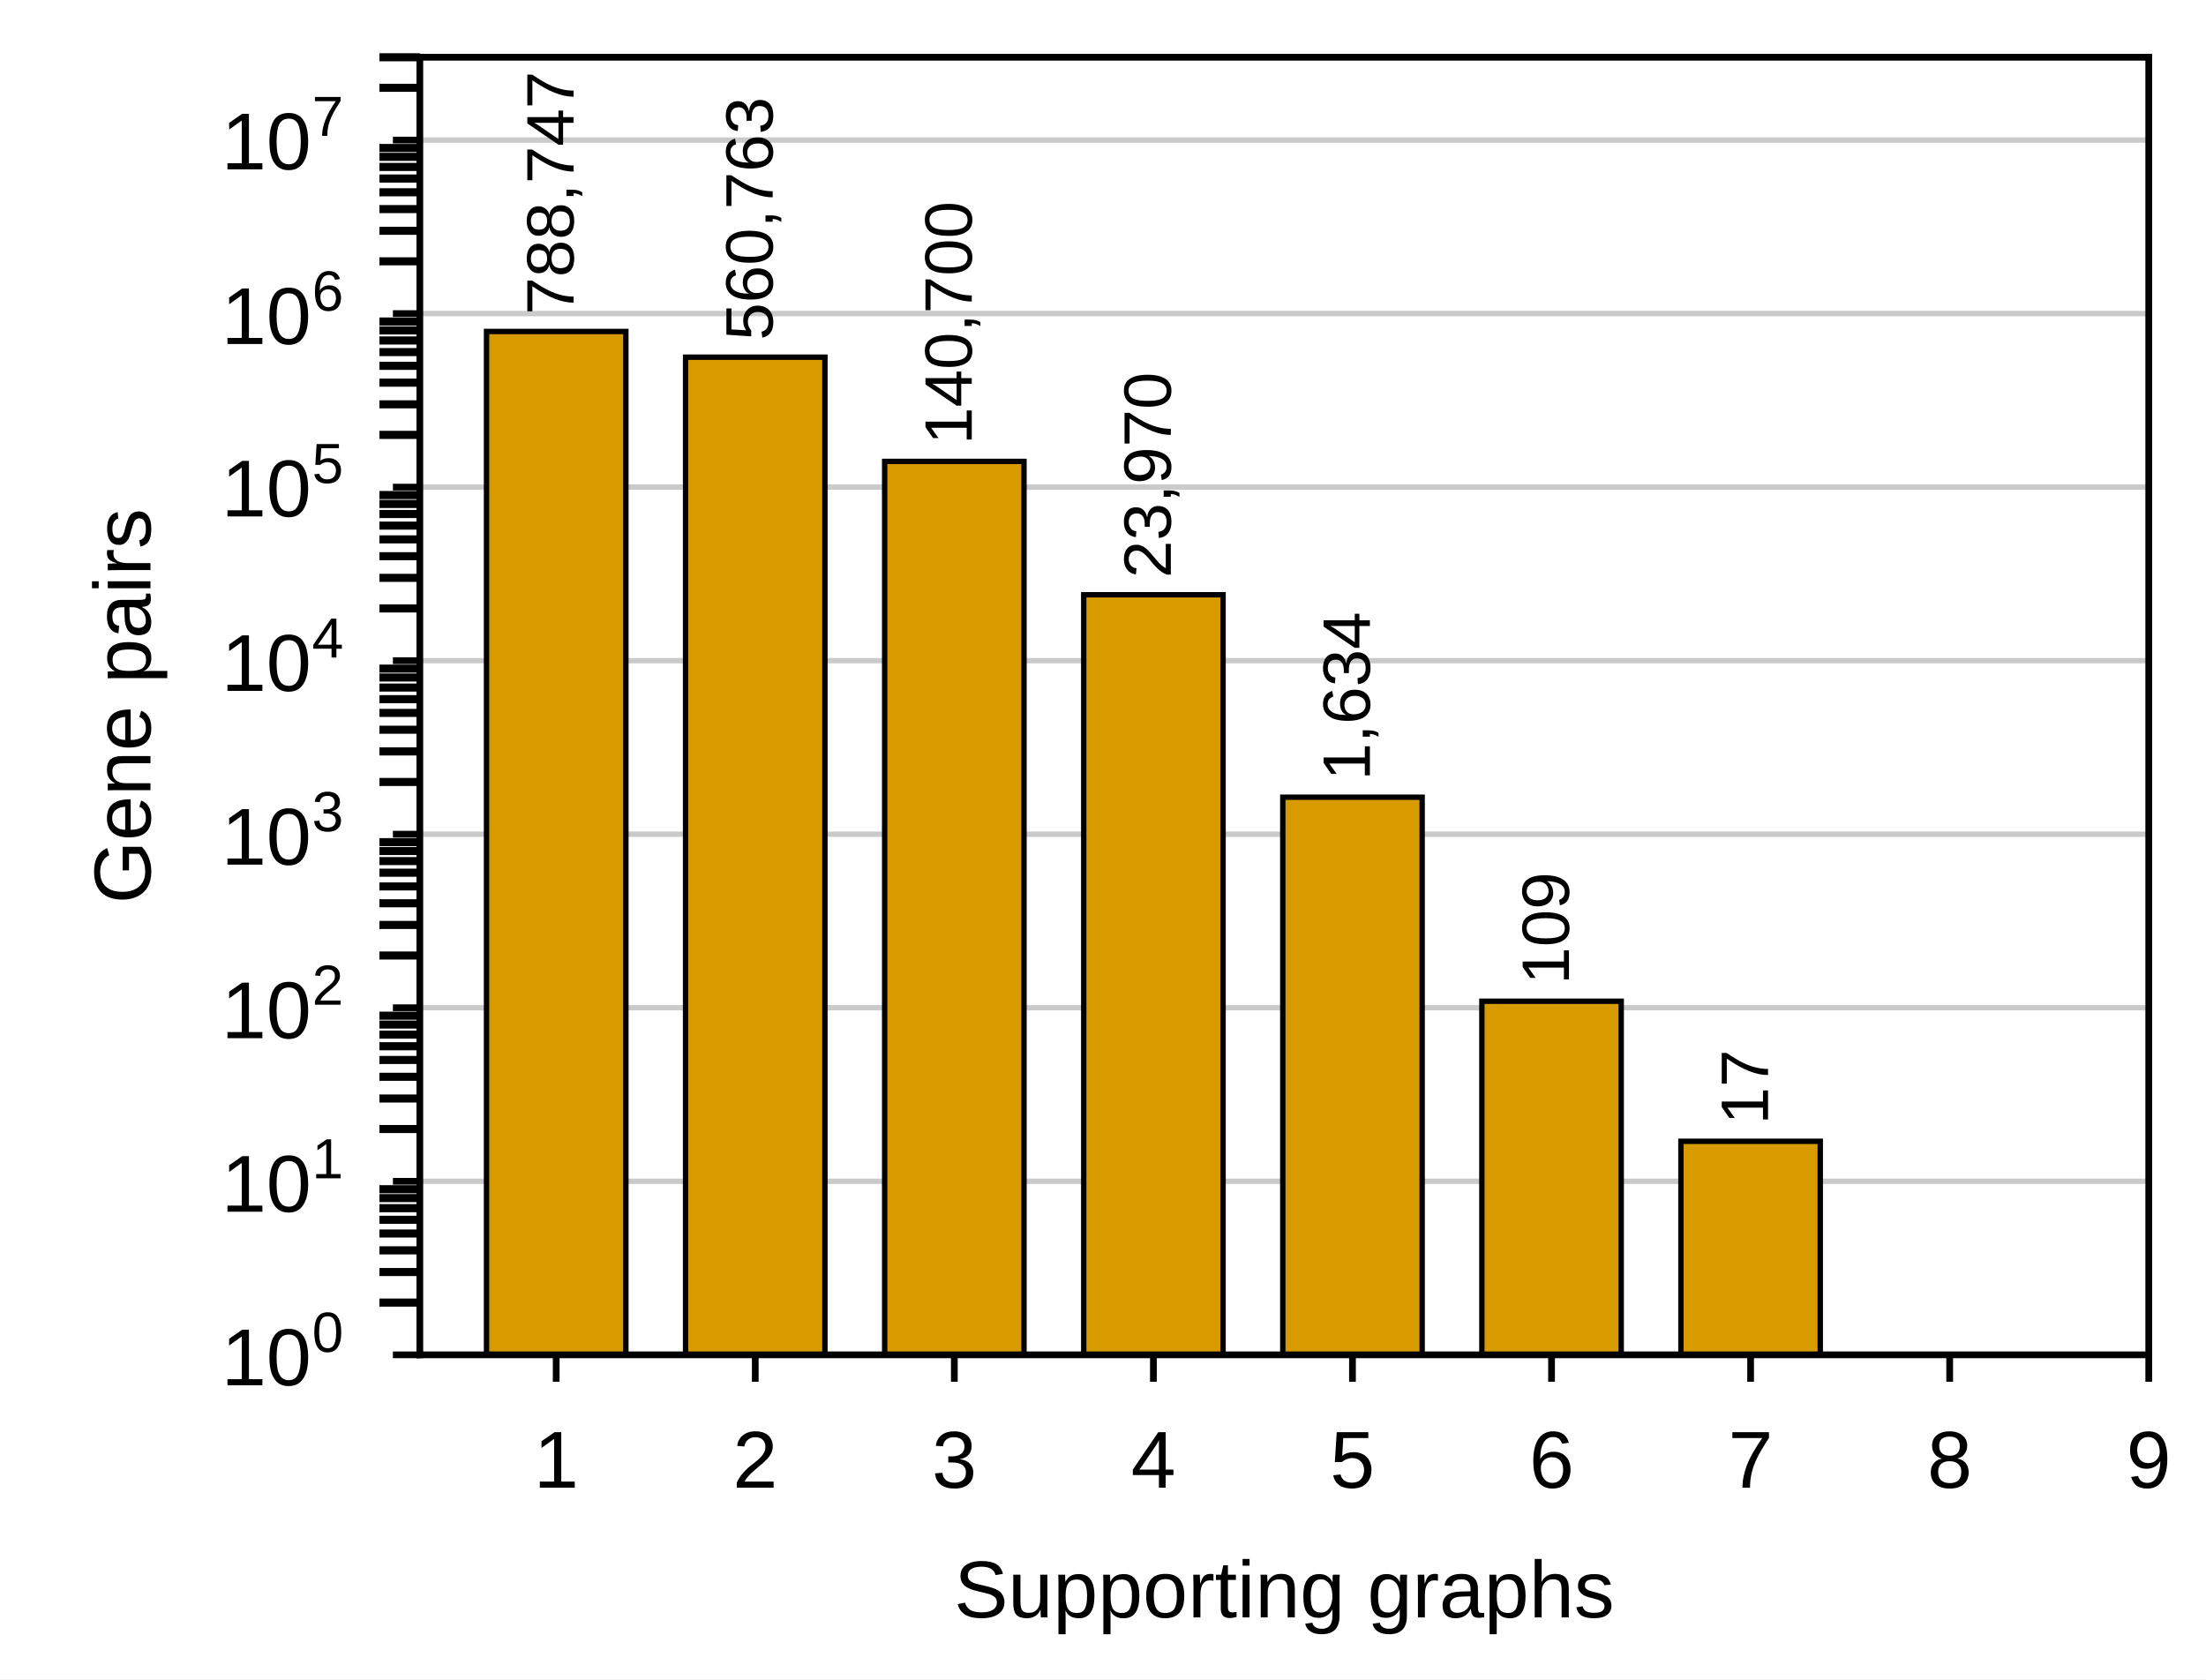
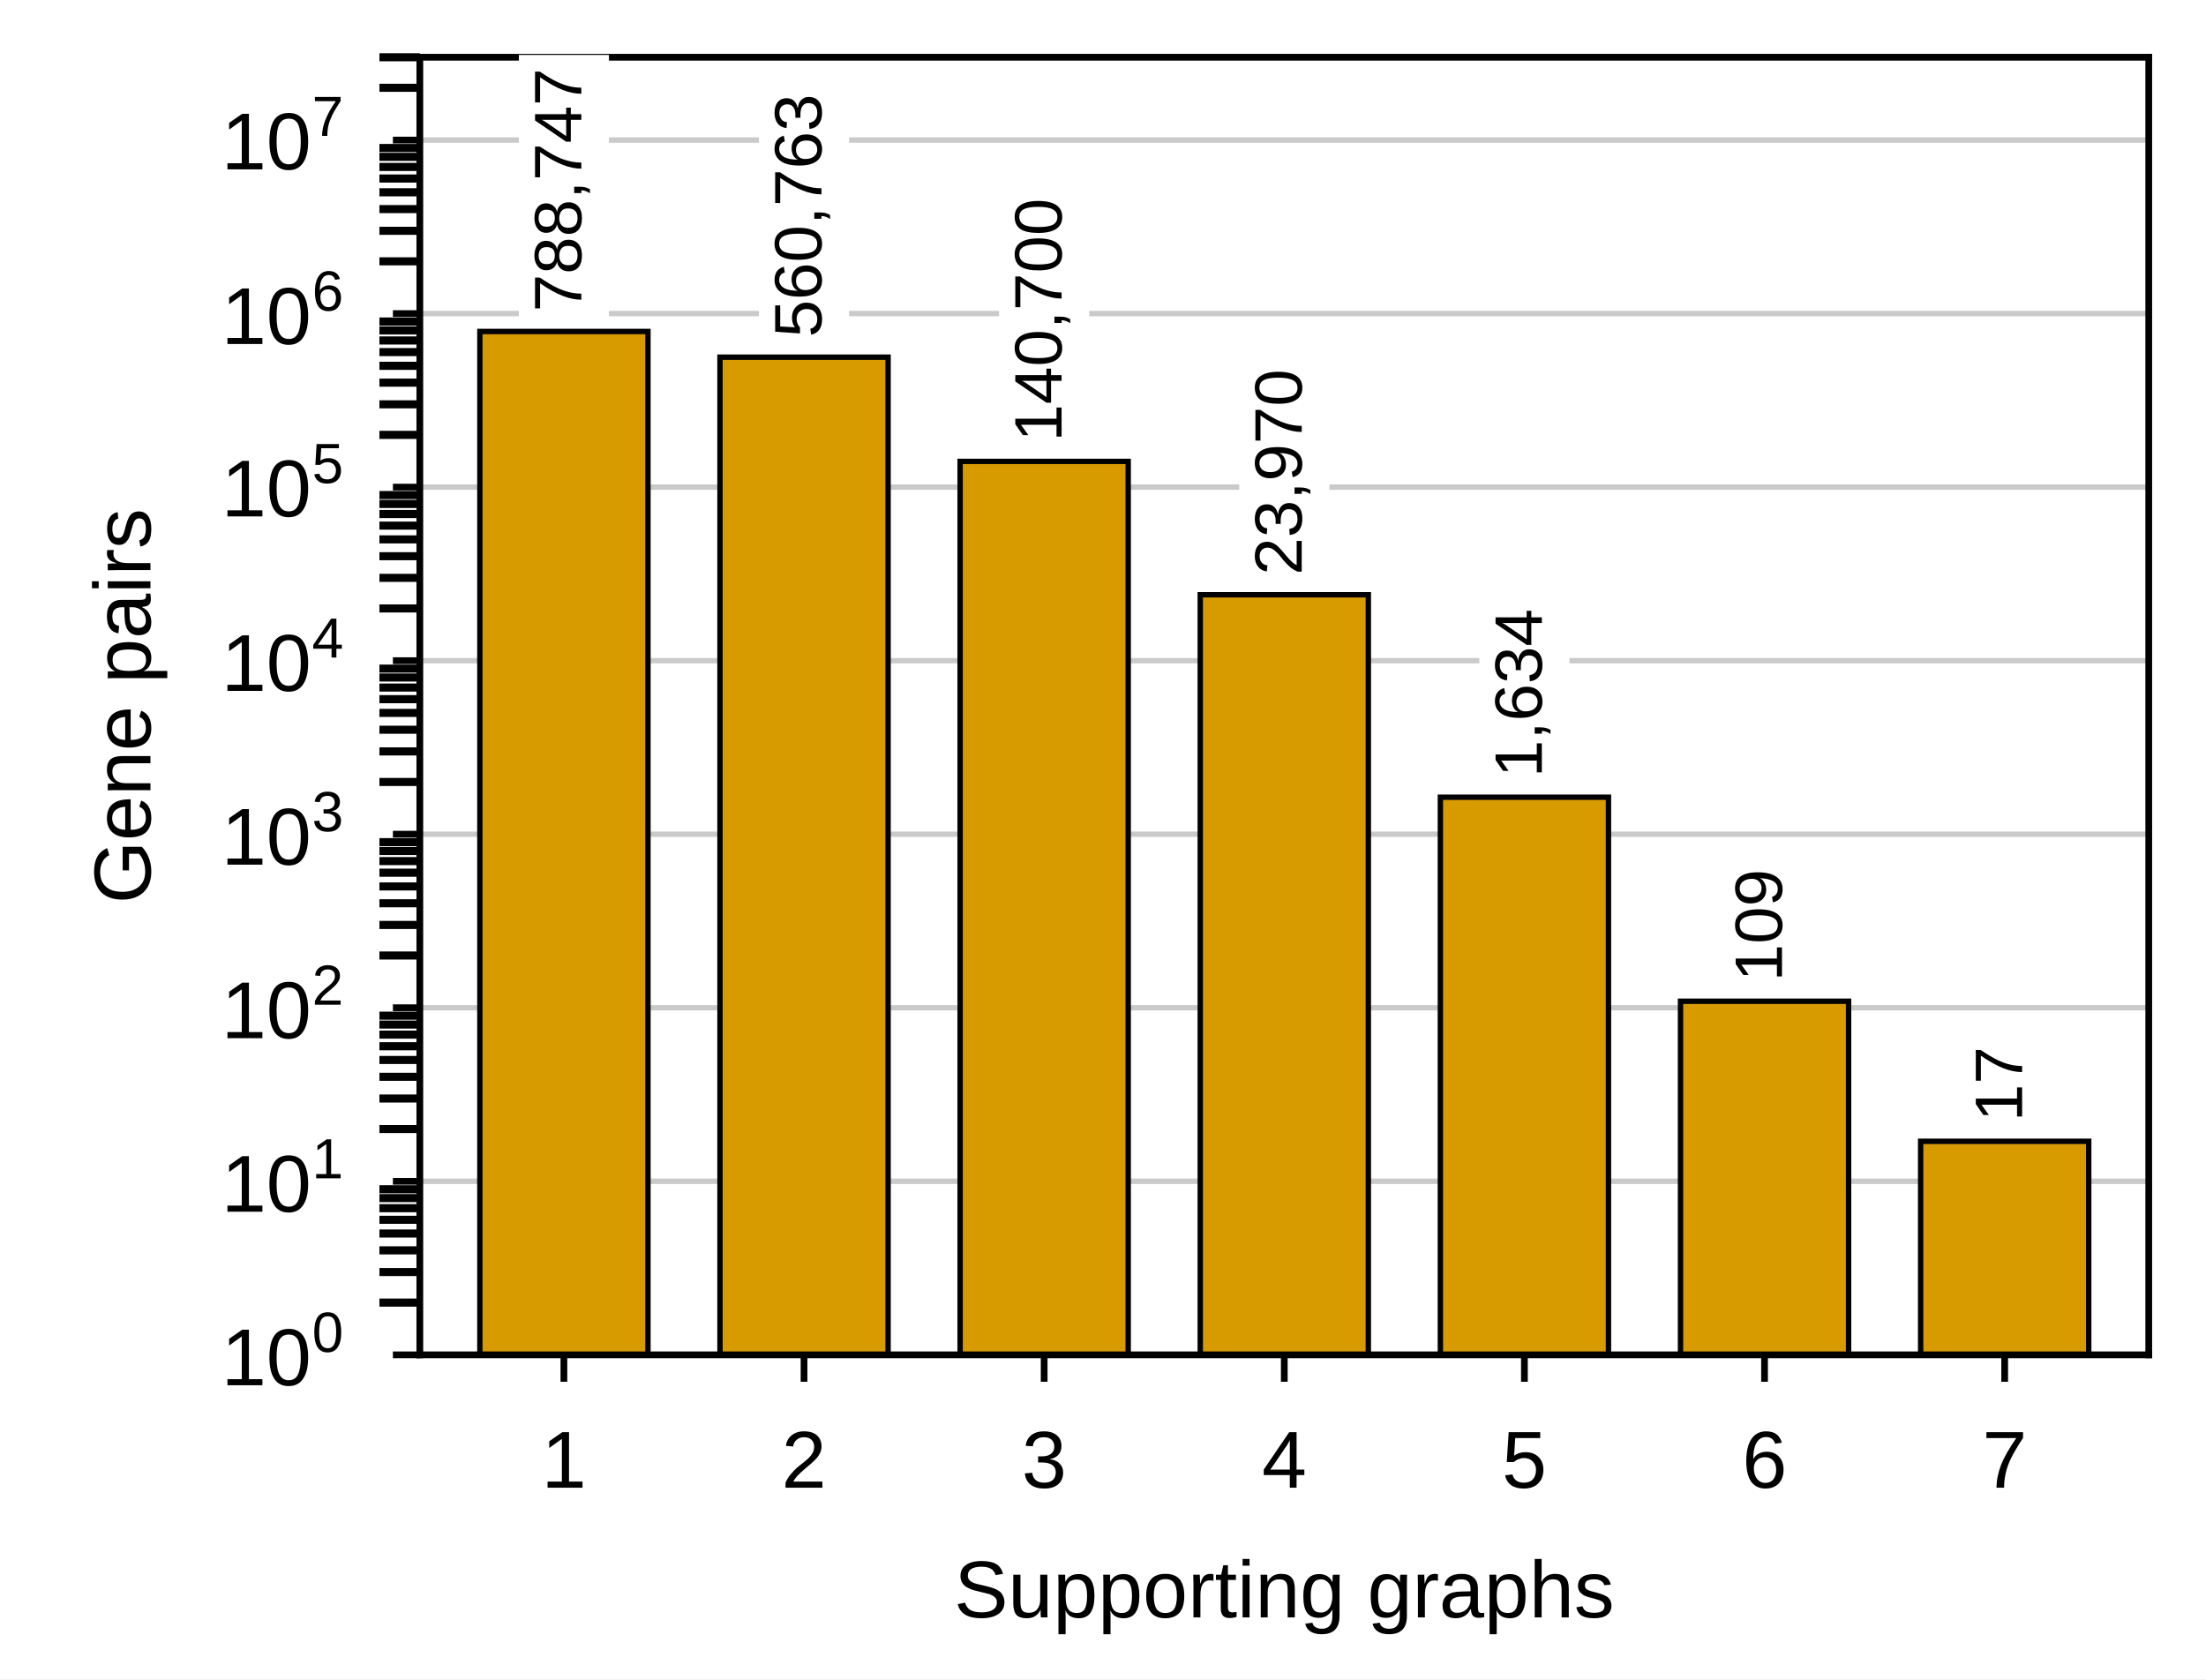
<svg xmlns="http://www.w3.org/2000/svg" xmlns:xlink="http://www.w3.org/1999/xlink" width="227.559" height="173.228" viewBox="0 0 227.559 173.228" version="1.1">
  <g transform="scale(1.388889)">
    <defs>
      <style type="text/css">*{stroke-linejoin: round; stroke-linecap: butt}</style>
    </defs>
    <g id="figure_1">
      <g id="patch_1">
        <path d="M 0 124.724  L 163.843 124.724  L 163.843 0  L 0 0  z " style="fill: #ffffff" />
      </g>
      <g id="axes_1">
        <g id="patch_2">
          <path d="M 31.181 100.63  L 159.591 100.63  L 159.591 4.252  L 31.181 4.252  z " style="fill: #ffffff" />
        </g>
        <g id="matplotlib.axis_1">
          <g id="xtick_1">
            <g id="line2d_1">
              <defs>
                <path id="mb85ffa5733" d="M 0 0  L 0 2  " style="stroke: #000000; stroke-width: 0.5" />
              </defs>
              <g>
-                 <use xlink:href="#mb85ffa5733" x="41.309" y="100.63" style="stroke: #000000; stroke-width: 0.5" />
+                 <use xlink:href="#mb85ffa5733" x="41.882" y="100.63" style="stroke: #000000; stroke-width: 0.5" />
              </g>
            </g>
            <g id="text_1">
-               <text style="font-size: 6px; font-family: 'Arial', 'Helvetica', 'DejaVu Sans', sans-serif; text-anchor: middle" x="41.309" y="110.498" transform="rotate(-0 41.30896 110.4981)">1</text>
+               <text style="font-size: 6px; font-family: 'Arial', 'Helvetica', 'DejaVu Sans', sans-serif; text-anchor: middle" x="41.882" y="110.498" transform="rotate(-0 41.88189 110.4981)">1</text>
            </g>
          </g>
          <g id="xtick_2">
            <g id="line2d_2">
              <g>
-                 <use xlink:href="#mb85ffa5733" x="56.094" y="100.63" style="stroke: #000000; stroke-width: 0.5" />
+                 <use xlink:href="#mb85ffa5733" x="59.717" y="100.63" style="stroke: #000000; stroke-width: 0.5" />
              </g>
            </g>
            <g id="text_2">
-               <text style="font-size: 6px; font-family: 'Arial', 'Helvetica', 'DejaVu Sans', sans-serif; text-anchor: middle" x="56.094" y="110.498" transform="rotate(-0 56.09416 110.4981)">2</text>
+               <text style="font-size: 6px; font-family: 'Arial', 'Helvetica', 'DejaVu Sans', sans-serif; text-anchor: middle" x="59.717" y="110.498" transform="rotate(-0 59.71654 110.4981)">2</text>
            </g>
          </g>
          <g id="xtick_3">
            <g id="line2d_3">
              <g>
-                 <use xlink:href="#mb85ffa5733" x="70.879" y="100.63" style="stroke: #000000; stroke-width: 0.5" />
+                 <use xlink:href="#mb85ffa5733" x="77.551" y="100.63" style="stroke: #000000; stroke-width: 0.5" />
              </g>
            </g>
            <g id="text_3">
-               <text style="font-size: 6px; font-family: 'Arial', 'Helvetica', 'DejaVu Sans', sans-serif; text-anchor: middle" x="70.879" y="110.498" transform="rotate(-0 70.87936 110.4981)">3</text>
+               <text style="font-size: 6px; font-family: 'Arial', 'Helvetica', 'DejaVu Sans', sans-serif; text-anchor: middle" x="77.551" y="110.498" transform="rotate(-0 77.55118 110.4981)">3</text>
            </g>
          </g>
          <g id="xtick_4">
            <g id="line2d_4">
              <g>
-                 <use xlink:href="#mb85ffa5733" x="85.665" y="100.63" style="stroke: #000000; stroke-width: 0.5" />
+                 <use xlink:href="#mb85ffa5733" x="95.386" y="100.63" style="stroke: #000000; stroke-width: 0.5" />
              </g>
            </g>
            <g id="text_4">
-               <text style="font-size: 6px; font-family: 'Arial', 'Helvetica', 'DejaVu Sans', sans-serif; text-anchor: middle" x="85.665" y="110.498" transform="rotate(-0 85.66456 110.4981)">4</text>
+               <text style="font-size: 6px; font-family: 'Arial', 'Helvetica', 'DejaVu Sans', sans-serif; text-anchor: middle" x="95.386" y="110.498" transform="rotate(-0 95.38583 110.4981)">4</text>
            </g>
          </g>
          <g id="xtick_5">
            <g id="line2d_5">
              <g>
-                 <use xlink:href="#mb85ffa5733" x="100.45" y="100.63" style="stroke: #000000; stroke-width: 0.5" />
+                 <use xlink:href="#mb85ffa5733" x="113.22" y="100.63" style="stroke: #000000; stroke-width: 0.5" />
              </g>
            </g>
            <g id="text_5">
-               <text style="font-size: 6px; font-family: 'Arial', 'Helvetica', 'DejaVu Sans', sans-serif; text-anchor: middle" x="100.45" y="110.498" transform="rotate(-0 100.4498 110.4981)">5</text>
+               <text style="font-size: 6px; font-family: 'Arial', 'Helvetica', 'DejaVu Sans', sans-serif; text-anchor: middle" x="113.22" y="110.498" transform="rotate(-0 113.2205 110.4981)">5</text>
            </g>
          </g>
          <g id="xtick_6">
            <g id="line2d_6">
              <g>
-                 <use xlink:href="#mb85ffa5733" x="115.235" y="100.63" style="stroke: #000000; stroke-width: 0.5" />
+                 <use xlink:href="#mb85ffa5733" x="131.055" y="100.63" style="stroke: #000000; stroke-width: 0.5" />
              </g>
            </g>
            <g id="text_6">
-               <text style="font-size: 6px; font-family: 'Arial', 'Helvetica', 'DejaVu Sans', sans-serif; text-anchor: middle" x="115.235" y="110.498" transform="rotate(-0 115.235 110.4981)">6</text>
+               <text style="font-size: 6px; font-family: 'Arial', 'Helvetica', 'DejaVu Sans', sans-serif; text-anchor: middle" x="131.055" y="110.498" transform="rotate(-0 131.0551 110.4981)">6</text>
            </g>
          </g>
          <g id="xtick_7">
            <g id="line2d_7">
              <g>
-                 <use xlink:href="#mb85ffa5733" x="130.02" y="100.63" style="stroke: #000000; stroke-width: 0.5" />
+                 <use xlink:href="#mb85ffa5733" x="148.89" y="100.63" style="stroke: #000000; stroke-width: 0.5" />
              </g>
            </g>
            <g id="text_7">
-               <text style="font-size: 6px; font-family: 'Arial', 'Helvetica', 'DejaVu Sans', sans-serif; text-anchor: middle" x="130.02" y="110.498" transform="rotate(-0 130.0202 110.4981)">7</text>
-             </g>
-           </g>
-           <g id="xtick_8">
-             <g id="line2d_8">
-               <g>
-                 <use xlink:href="#mb85ffa5733" x="144.805" y="100.63" style="stroke: #000000; stroke-width: 0.5" />
-               </g>
-             </g>
-             <g id="text_8">
-               <text style="font-size: 6px; font-family: 'Arial', 'Helvetica', 'DejaVu Sans', sans-serif; text-anchor: middle" x="144.805" y="110.498" transform="rotate(-0 144.8054 110.4981)">8</text>
-             </g>
-           </g>
-           <g id="xtick_9">
-             <g id="line2d_9">
-               <g>
-                 <use xlink:href="#mb85ffa5733" x="159.591" y="100.63" style="stroke: #000000; stroke-width: 0.5" />
-               </g>
-             </g>
-             <g id="text_9">
-               <text style="font-size: 6px; font-family: 'Arial', 'Helvetica', 'DejaVu Sans', sans-serif; text-anchor: middle" x="159.591" y="110.498" transform="rotate(-0 159.5906 110.4981)">9</text>
-             </g>
-           </g>
-           <g id="text_10">
+               <text style="font-size: 6px; font-family: 'Arial', 'Helvetica', 'DejaVu Sans', sans-serif; text-anchor: middle" x="148.89" y="110.498" transform="rotate(-0 148.8898 110.4981)">7</text>
+             </g>
+           </g>
+           <g id="text_8">
            <text style="font-size: 6px; font-family: 'Arial', 'Helvetica', 'DejaVu Sans', sans-serif; text-anchor: middle" x="95.386" y="120.129" transform="rotate(-0 95.38583 120.1289)">Supporting graphs</text>
          </g>
        </g>
        <g id="matplotlib.axis_2">
          <g id="ytick_1">
-             <g id="line2d_10">
+             <g id="line2d_8">
              <path d="M 31.181 100.63  L 159.591 100.63  " clip-path="url(#p0646f9008c)" style="fill: none; stroke: #cacaca; stroke-width: 0.4; stroke-linecap: square" />
            </g>
-             <g id="line2d_11">
+             <g id="line2d_9">
              <defs>
                <path id="mcc5e16e649" d="M 0 0  L -2 0  " style="stroke: #000000; stroke-width: 0.5" />
              </defs>
              <g>
                <use xlink:href="#mcc5e16e649" x="31.181" y="100.63" style="stroke: #000000; stroke-width: 0.5" />
              </g>
            </g>
-             <g id="text_11">
+             <g id="text_9">
              <g transform="translate(16.4411 103.3899)">
                <text>
                  <tspan x="0" y="-0.503" style="font-size: 6px; font-family: 'Arial'">1</tspan>
                  <tspan x="3.337" y="-0.503" style="font-size: 6px; font-family: 'Arial'">0</tspan>
                  <tspan x="6.731" y="-2.981" style="font-size: 4.2px; font-family: 'Arial'">0</tspan>
                </text>
              </g>
            </g>
          </g>
          <g id="ytick_2">
-             <g id="line2d_12">
+             <g id="line2d_10">
              <path d="M 31.181 87.74  L 159.591 87.74  " clip-path="url(#p0646f9008c)" style="fill: none; stroke: #cacaca; stroke-width: 0.4; stroke-linecap: square" />
            </g>
-             <g id="line2d_13">
+             <g id="line2d_11">
              <g>
                <use xlink:href="#mcc5e16e649" x="31.181" y="87.74" style="stroke: #000000; stroke-width: 0.5" />
              </g>
            </g>
-             <g id="text_12">
+             <g id="text_10">
              <g transform="translate(16.4411 90.50021)">
                <text>
                  <tspan x="0" y="-0.503" style="font-size: 6px; font-family: 'Arial'">1</tspan>
                  <tspan x="3.337" y="-0.503" style="font-size: 6px; font-family: 'Arial'">0</tspan>
                  <tspan x="6.731" y="-2.981" style="font-size: 4.2px; font-family: 'Arial'">1</tspan>
                </text>
              </g>
            </g>
          </g>
          <g id="ytick_3">
-             <g id="line2d_14">
+             <g id="line2d_12">
              <path d="M 31.181 74.85  L 159.591 74.85  " clip-path="url(#p0646f9008c)" style="fill: none; stroke: #cacaca; stroke-width: 0.4; stroke-linecap: square" />
            </g>
-             <g id="line2d_15">
+             <g id="line2d_13">
              <g>
                <use xlink:href="#mcc5e16e649" x="31.181" y="74.85" style="stroke: #000000; stroke-width: 0.5" />
              </g>
            </g>
-             <g id="text_13">
+             <g id="text_11">
              <g transform="translate(16.4411 77.61049)">
                <text>
                  <tspan x="0" y="-0.503" style="font-size: 6px; font-family: 'Arial'">1</tspan>
                  <tspan x="3.337" y="-0.503" style="font-size: 6px; font-family: 'Arial'">0</tspan>
                  <tspan x="6.731" y="-2.981" style="font-size: 4.2px; font-family: 'Arial'">2</tspan>
                </text>
              </g>
            </g>
          </g>
          <g id="ytick_4">
-             <g id="line2d_16">
+             <g id="line2d_14">
              <path d="M 31.181 61.961  L 159.591 61.961  " clip-path="url(#p0646f9008c)" style="fill: none; stroke: #cacaca; stroke-width: 0.4; stroke-linecap: square" />
            </g>
-             <g id="line2d_17">
+             <g id="line2d_15">
              <g>
                <use xlink:href="#mcc5e16e649" x="31.181" y="61.961" style="stroke: #000000; stroke-width: 0.5" />
              </g>
            </g>
-             <g id="text_14">
+             <g id="text_12">
              <g transform="translate(16.4411 64.72078)">
                <text>
                  <tspan x="0" y="-0.503" style="font-size: 6px; font-family: 'Arial'">1</tspan>
                  <tspan x="3.337" y="-0.503" style="font-size: 6px; font-family: 'Arial'">0</tspan>
                  <tspan x="6.731" y="-2.981" style="font-size: 4.2px; font-family: 'Arial'">3</tspan>
                </text>
              </g>
            </g>
          </g>
          <g id="ytick_5">
-             <g id="line2d_18">
+             <g id="line2d_16">
              <path d="M 31.181 49.071  L 159.591 49.071  " clip-path="url(#p0646f9008c)" style="fill: none; stroke: #cacaca; stroke-width: 0.4; stroke-linecap: square" />
            </g>
-             <g id="line2d_19">
+             <g id="line2d_17">
              <g>
                <use xlink:href="#mcc5e16e649" x="31.181" y="49.071" style="stroke: #000000; stroke-width: 0.5" />
              </g>
            </g>
-             <g id="text_15">
+             <g id="text_13">
              <g transform="translate(16.4411 51.83107)">
                <text>
                  <tspan x="0" y="-0.514" style="font-size: 6px; font-family: 'Arial'">1</tspan>
                  <tspan x="3.337" y="-0.514" style="font-size: 6px; font-family: 'Arial'">0</tspan>
                  <tspan x="6.731" y="-2.992" style="font-size: 4.2px; font-family: 'Arial'">4</tspan>
                </text>
              </g>
            </g>
          </g>
          <g id="ytick_6">
-             <g id="line2d_20">
+             <g id="line2d_18">
              <path d="M 31.181 36.181  L 159.591 36.181  " clip-path="url(#p0646f9008c)" style="fill: none; stroke: #cacaca; stroke-width: 0.4; stroke-linecap: square" />
            </g>
-             <g id="line2d_21">
+             <g id="line2d_19">
              <g>
                <use xlink:href="#mcc5e16e649" x="31.181" y="36.181" style="stroke: #000000; stroke-width: 0.5" />
              </g>
            </g>
-             <g id="text_16">
+             <g id="text_14">
              <g transform="translate(16.4411 38.91135)">
                <text>
                  <tspan x="0" y="-0.558" style="font-size: 6px; font-family: 'Arial'">1</tspan>
                  <tspan x="3.337" y="-0.558" style="font-size: 6px; font-family: 'Arial'">0</tspan>
                  <tspan x="6.731" y="-3.036" style="font-size: 4.2px; font-family: 'Arial'">5</tspan>
                </text>
              </g>
            </g>
          </g>
          <g id="ytick_7">
-             <g id="line2d_22">
+             <g id="line2d_20">
              <path d="M 31.181 23.292  L 159.591 23.292  " clip-path="url(#p0646f9008c)" style="fill: none; stroke: #cacaca; stroke-width: 0.4; stroke-linecap: square" />
            </g>
-             <g id="line2d_23">
+             <g id="line2d_21">
              <g>
                <use xlink:href="#mcc5e16e649" x="31.181" y="23.292" style="stroke: #000000; stroke-width: 0.5" />
              </g>
            </g>
-             <g id="text_17">
+             <g id="text_15">
              <g transform="translate(16.4411 26.05164)">
                <text>
                  <tspan x="0" y="-0.503" style="font-size: 6px; font-family: 'Arial'">1</tspan>
                  <tspan x="3.337" y="-0.503" style="font-size: 6px; font-family: 'Arial'">0</tspan>
                  <tspan x="6.731" y="-2.981" style="font-size: 4.2px; font-family: 'Arial'">6</tspan>
                </text>
              </g>
            </g>
          </g>
          <g id="ytick_8">
-             <g id="line2d_24">
+             <g id="line2d_22">
              <path d="M 31.181 10.402  L 159.591 10.402  " clip-path="url(#p0646f9008c)" style="fill: none; stroke: #cacaca; stroke-width: 0.4; stroke-linecap: square" />
            </g>
-             <g id="line2d_25">
+             <g id="line2d_23">
              <g>
                <use xlink:href="#mcc5e16e649" x="31.181" y="10.402" style="stroke: #000000; stroke-width: 0.5" />
              </g>
            </g>
-             <g id="text_18">
+             <g id="text_16">
              <g transform="translate(16.4411 13.13193)">
                <text>
                  <tspan x="0" y="-0.558" style="font-size: 6px; font-family: 'Arial'">1</tspan>
                  <tspan x="3.337" y="-0.558" style="font-size: 6px; font-family: 'Arial'">0</tspan>
                  <tspan x="6.731" y="-3.036" style="font-size: 4.2px; font-family: 'Arial'">7</tspan>
                </text>
              </g>
            </g>
          </g>
          <g id="ytick_9">
-             <g id="line2d_26">
+             <g id="line2d_24">
              <defs>
                <path id="m35df2ac4ff" d="M 0 0  L -3 0  " style="stroke: #000000; stroke-width: 0.6" />
              </defs>
              <g>
                <use xlink:href="#m35df2ac4ff" x="31.181" y="96.75" style="stroke: #000000; stroke-width: 0.6" />
              </g>
            </g>
          </g>
          <g id="ytick_10">
+             <g id="line2d_25">
+               <g>
+                 <use xlink:href="#m35df2ac4ff" x="31.181" y="94.48" style="stroke: #000000; stroke-width: 0.6" />
+               </g>
+             </g>
+           </g>
+           <g id="ytick_11">
+             <g id="line2d_26">
+               <g>
+                 <use xlink:href="#m35df2ac4ff" x="31.181" y="92.87" style="stroke: #000000; stroke-width: 0.6" />
+               </g>
+             </g>
+           </g>
+           <g id="ytick_12">
            <g id="line2d_27">
              <g>
-                 <use xlink:href="#m35df2ac4ff" x="31.181" y="94.48" style="stroke: #000000; stroke-width: 0.6" />
-               </g>
-             </g>
-           </g>
-           <g id="ytick_11">
+                 <use xlink:href="#m35df2ac4ff" x="31.181" y="91.62" style="stroke: #000000; stroke-width: 0.6" />
+               </g>
+             </g>
+           </g>
+           <g id="ytick_13">
            <g id="line2d_28">
              <g>
-                 <use xlink:href="#m35df2ac4ff" x="31.181" y="92.87" style="stroke: #000000; stroke-width: 0.6" />
-               </g>
-             </g>
-           </g>
-           <g id="ytick_12">
+                 <use xlink:href="#m35df2ac4ff" x="31.181" y="90.6" style="stroke: #000000; stroke-width: 0.6" />
+               </g>
+             </g>
+           </g>
+           <g id="ytick_14">
            <g id="line2d_29">
              <g>
-                 <use xlink:href="#m35df2ac4ff" x="31.181" y="91.62" style="stroke: #000000; stroke-width: 0.6" />
-               </g>
-             </g>
-           </g>
-           <g id="ytick_13">
+                 <use xlink:href="#m35df2ac4ff" x="31.181" y="89.737" style="stroke: #000000; stroke-width: 0.6" />
+               </g>
+             </g>
+           </g>
+           <g id="ytick_15">
            <g id="line2d_30">
              <g>
-                 <use xlink:href="#m35df2ac4ff" x="31.181" y="90.6" style="stroke: #000000; stroke-width: 0.6" />
-               </g>
-             </g>
-           </g>
-           <g id="ytick_14">
+                 <use xlink:href="#m35df2ac4ff" x="31.181" y="88.989" style="stroke: #000000; stroke-width: 0.6" />
+               </g>
+             </g>
+           </g>
+           <g id="ytick_16">
            <g id="line2d_31">
              <g>
-                 <use xlink:href="#m35df2ac4ff" x="31.181" y="89.737" style="stroke: #000000; stroke-width: 0.6" />
-               </g>
-             </g>
-           </g>
-           <g id="ytick_15">
+                 <use xlink:href="#m35df2ac4ff" x="31.181" y="88.33" style="stroke: #000000; stroke-width: 0.6" />
+               </g>
+             </g>
+           </g>
+           <g id="ytick_17">
            <g id="line2d_32">
              <g>
-                 <use xlink:href="#m35df2ac4ff" x="31.181" y="88.989" style="stroke: #000000; stroke-width: 0.6" />
-               </g>
-             </g>
-           </g>
-           <g id="ytick_16">
+                 <use xlink:href="#m35df2ac4ff" x="31.181" y="83.86" style="stroke: #000000; stroke-width: 0.6" />
+               </g>
+             </g>
+           </g>
+           <g id="ytick_18">
            <g id="line2d_33">
              <g>
-                 <use xlink:href="#m35df2ac4ff" x="31.181" y="88.33" style="stroke: #000000; stroke-width: 0.6" />
-               </g>
-             </g>
-           </g>
-           <g id="ytick_17">
+                 <use xlink:href="#m35df2ac4ff" x="31.181" y="81.59" style="stroke: #000000; stroke-width: 0.6" />
+               </g>
+             </g>
+           </g>
+           <g id="ytick_19">
            <g id="line2d_34">
              <g>
-                 <use xlink:href="#m35df2ac4ff" x="31.181" y="83.86" style="stroke: #000000; stroke-width: 0.6" />
-               </g>
-             </g>
-           </g>
-           <g id="ytick_18">
+                 <use xlink:href="#m35df2ac4ff" x="31.181" y="79.98" style="stroke: #000000; stroke-width: 0.6" />
+               </g>
+             </g>
+           </g>
+           <g id="ytick_20">
            <g id="line2d_35">
              <g>
-                 <use xlink:href="#m35df2ac4ff" x="31.181" y="81.59" style="stroke: #000000; stroke-width: 0.6" />
-               </g>
-             </g>
-           </g>
-           <g id="ytick_19">
+                 <use xlink:href="#m35df2ac4ff" x="31.181" y="78.731" style="stroke: #000000; stroke-width: 0.6" />
+               </g>
+             </g>
+           </g>
+           <g id="ytick_21">
            <g id="line2d_36">
              <g>
-                 <use xlink:href="#m35df2ac4ff" x="31.181" y="79.98" style="stroke: #000000; stroke-width: 0.6" />
-               </g>
-             </g>
-           </g>
-           <g id="ytick_20">
+                 <use xlink:href="#m35df2ac4ff" x="31.181" y="77.71" style="stroke: #000000; stroke-width: 0.6" />
+               </g>
+             </g>
+           </g>
+           <g id="ytick_22">
            <g id="line2d_37">
              <g>
-                 <use xlink:href="#m35df2ac4ff" x="31.181" y="78.731" style="stroke: #000000; stroke-width: 0.6" />
-               </g>
-             </g>
-           </g>
-           <g id="ytick_21">
+                 <use xlink:href="#m35df2ac4ff" x="31.181" y="76.847" style="stroke: #000000; stroke-width: 0.6" />
+               </g>
+             </g>
+           </g>
+           <g id="ytick_23">
            <g id="line2d_38">
              <g>
-                 <use xlink:href="#m35df2ac4ff" x="31.181" y="77.71" style="stroke: #000000; stroke-width: 0.6" />
-               </g>
-             </g>
-           </g>
-           <g id="ytick_22">
+                 <use xlink:href="#m35df2ac4ff" x="31.181" y="76.1" style="stroke: #000000; stroke-width: 0.6" />
+               </g>
+             </g>
+           </g>
+           <g id="ytick_24">
            <g id="line2d_39">
              <g>
-                 <use xlink:href="#m35df2ac4ff" x="31.181" y="76.847" style="stroke: #000000; stroke-width: 0.6" />
-               </g>
-             </g>
-           </g>
-           <g id="ytick_23">
+                 <use xlink:href="#m35df2ac4ff" x="31.181" y="75.44" style="stroke: #000000; stroke-width: 0.6" />
+               </g>
+             </g>
+           </g>
+           <g id="ytick_25">
            <g id="line2d_40">
              <g>
-                 <use xlink:href="#m35df2ac4ff" x="31.181" y="76.1" style="stroke: #000000; stroke-width: 0.6" />
-               </g>
-             </g>
-           </g>
-           <g id="ytick_24">
+                 <use xlink:href="#m35df2ac4ff" x="31.181" y="70.97" style="stroke: #000000; stroke-width: 0.6" />
+               </g>
+             </g>
+           </g>
+           <g id="ytick_26">
            <g id="line2d_41">
              <g>
-                 <use xlink:href="#m35df2ac4ff" x="31.181" y="75.44" style="stroke: #000000; stroke-width: 0.6" />
-               </g>
-             </g>
-           </g>
-           <g id="ytick_25">
+                 <use xlink:href="#m35df2ac4ff" x="31.181" y="68.701" style="stroke: #000000; stroke-width: 0.6" />
+               </g>
+             </g>
+           </g>
+           <g id="ytick_27">
            <g id="line2d_42">
              <g>
-                 <use xlink:href="#m35df2ac4ff" x="31.181" y="70.97" style="stroke: #000000; stroke-width: 0.6" />
-               </g>
-             </g>
-           </g>
-           <g id="ytick_26">
+                 <use xlink:href="#m35df2ac4ff" x="31.181" y="67.09" style="stroke: #000000; stroke-width: 0.6" />
+               </g>
+             </g>
+           </g>
+           <g id="ytick_28">
            <g id="line2d_43">
              <g>
-                 <use xlink:href="#m35df2ac4ff" x="31.181" y="68.701" style="stroke: #000000; stroke-width: 0.6" />
-               </g>
-             </g>
-           </g>
-           <g id="ytick_27">
+                 <use xlink:href="#m35df2ac4ff" x="31.181" y="65.841" style="stroke: #000000; stroke-width: 0.6" />
+               </g>
+             </g>
+           </g>
+           <g id="ytick_29">
            <g id="line2d_44">
              <g>
-                 <use xlink:href="#m35df2ac4ff" x="31.181" y="67.09" style="stroke: #000000; stroke-width: 0.6" />
-               </g>
-             </g>
-           </g>
-           <g id="ytick_28">
+                 <use xlink:href="#m35df2ac4ff" x="31.181" y="64.82" style="stroke: #000000; stroke-width: 0.6" />
+               </g>
+             </g>
+           </g>
+           <g id="ytick_30">
            <g id="line2d_45">
              <g>
-                 <use xlink:href="#m35df2ac4ff" x="31.181" y="65.841" style="stroke: #000000; stroke-width: 0.6" />
-               </g>
-             </g>
-           </g>
-           <g id="ytick_29">
+                 <use xlink:href="#m35df2ac4ff" x="31.181" y="63.957" style="stroke: #000000; stroke-width: 0.6" />
+               </g>
+             </g>
+           </g>
+           <g id="ytick_31">
            <g id="line2d_46">
              <g>
-                 <use xlink:href="#m35df2ac4ff" x="31.181" y="64.82" style="stroke: #000000; stroke-width: 0.6" />
-               </g>
-             </g>
-           </g>
-           <g id="ytick_30">
+                 <use xlink:href="#m35df2ac4ff" x="31.181" y="63.21" style="stroke: #000000; stroke-width: 0.6" />
+               </g>
+             </g>
+           </g>
+           <g id="ytick_32">
            <g id="line2d_47">
              <g>
-                 <use xlink:href="#m35df2ac4ff" x="31.181" y="63.957" style="stroke: #000000; stroke-width: 0.6" />
-               </g>
-             </g>
-           </g>
-           <g id="ytick_31">
+                 <use xlink:href="#m35df2ac4ff" x="31.181" y="62.551" style="stroke: #000000; stroke-width: 0.6" />
+               </g>
+             </g>
+           </g>
+           <g id="ytick_33">
            <g id="line2d_48">
              <g>
-                 <use xlink:href="#m35df2ac4ff" x="31.181" y="63.21" style="stroke: #000000; stroke-width: 0.6" />
-               </g>
-             </g>
-           </g>
-           <g id="ytick_32">
+                 <use xlink:href="#m35df2ac4ff" x="31.181" y="58.081" style="stroke: #000000; stroke-width: 0.6" />
+               </g>
+             </g>
+           </g>
+           <g id="ytick_34">
            <g id="line2d_49">
              <g>
-                 <use xlink:href="#m35df2ac4ff" x="31.181" y="62.551" style="stroke: #000000; stroke-width: 0.6" />
-               </g>
-             </g>
-           </g>
-           <g id="ytick_33">
+                 <use xlink:href="#m35df2ac4ff" x="31.181" y="55.811" style="stroke: #000000; stroke-width: 0.6" />
+               </g>
+             </g>
+           </g>
+           <g id="ytick_35">
            <g id="line2d_50">
              <g>
-                 <use xlink:href="#m35df2ac4ff" x="31.181" y="58.081" style="stroke: #000000; stroke-width: 0.6" />
-               </g>
-             </g>
-           </g>
-           <g id="ytick_34">
+                 <use xlink:href="#m35df2ac4ff" x="31.181" y="54.2" style="stroke: #000000; stroke-width: 0.6" />
+               </g>
+             </g>
+           </g>
+           <g id="ytick_36">
            <g id="line2d_51">
              <g>
-                 <use xlink:href="#m35df2ac4ff" x="31.181" y="55.811" style="stroke: #000000; stroke-width: 0.6" />
-               </g>
-             </g>
-           </g>
-           <g id="ytick_35">
+                 <use xlink:href="#m35df2ac4ff" x="31.181" y="52.951" style="stroke: #000000; stroke-width: 0.6" />
+               </g>
+             </g>
+           </g>
+           <g id="ytick_37">
            <g id="line2d_52">
              <g>
-                 <use xlink:href="#m35df2ac4ff" x="31.181" y="54.2" style="stroke: #000000; stroke-width: 0.6" />
-               </g>
-             </g>
-           </g>
-           <g id="ytick_36">
+                 <use xlink:href="#m35df2ac4ff" x="31.181" y="51.931" style="stroke: #000000; stroke-width: 0.6" />
+               </g>
+             </g>
+           </g>
+           <g id="ytick_38">
            <g id="line2d_53">
              <g>
-                 <use xlink:href="#m35df2ac4ff" x="31.181" y="52.951" style="stroke: #000000; stroke-width: 0.6" />
-               </g>
-             </g>
-           </g>
-           <g id="ytick_37">
+                 <use xlink:href="#m35df2ac4ff" x="31.181" y="51.068" style="stroke: #000000; stroke-width: 0.6" />
+               </g>
+             </g>
+           </g>
+           <g id="ytick_39">
            <g id="line2d_54">
              <g>
-                 <use xlink:href="#m35df2ac4ff" x="31.181" y="51.931" style="stroke: #000000; stroke-width: 0.6" />
-               </g>
-             </g>
-           </g>
-           <g id="ytick_38">
+                 <use xlink:href="#m35df2ac4ff" x="31.181" y="50.32" style="stroke: #000000; stroke-width: 0.6" />
+               </g>
+             </g>
+           </g>
+           <g id="ytick_40">
            <g id="line2d_55">
              <g>
-                 <use xlink:href="#m35df2ac4ff" x="31.181" y="51.068" style="stroke: #000000; stroke-width: 0.6" />
-               </g>
-             </g>
-           </g>
-           <g id="ytick_39">
+                 <use xlink:href="#m35df2ac4ff" x="31.181" y="49.661" style="stroke: #000000; stroke-width: 0.6" />
+               </g>
+             </g>
+           </g>
+           <g id="ytick_41">
            <g id="line2d_56">
              <g>
-                 <use xlink:href="#m35df2ac4ff" x="31.181" y="50.32" style="stroke: #000000; stroke-width: 0.6" />
-               </g>
-             </g>
-           </g>
-           <g id="ytick_40">
+                 <use xlink:href="#m35df2ac4ff" x="31.181" y="45.191" style="stroke: #000000; stroke-width: 0.6" />
+               </g>
+             </g>
+           </g>
+           <g id="ytick_42">
            <g id="line2d_57">
              <g>
-                 <use xlink:href="#m35df2ac4ff" x="31.181" y="49.661" style="stroke: #000000; stroke-width: 0.6" />
-               </g>
-             </g>
-           </g>
-           <g id="ytick_41">
+                 <use xlink:href="#m35df2ac4ff" x="31.181" y="42.921" style="stroke: #000000; stroke-width: 0.6" />
+               </g>
+             </g>
+           </g>
+           <g id="ytick_43">
            <g id="line2d_58">
              <g>
-                 <use xlink:href="#m35df2ac4ff" x="31.181" y="45.191" style="stroke: #000000; stroke-width: 0.6" />
-               </g>
-             </g>
-           </g>
-           <g id="ytick_42">
+                 <use xlink:href="#m35df2ac4ff" x="31.181" y="41.311" style="stroke: #000000; stroke-width: 0.6" />
+               </g>
+             </g>
+           </g>
+           <g id="ytick_44">
            <g id="line2d_59">
              <g>
-                 <use xlink:href="#m35df2ac4ff" x="31.181" y="42.921" style="stroke: #000000; stroke-width: 0.6" />
-               </g>
-             </g>
-           </g>
-           <g id="ytick_43">
+                 <use xlink:href="#m35df2ac4ff" x="31.181" y="40.062" style="stroke: #000000; stroke-width: 0.6" />
+               </g>
+             </g>
+           </g>
+           <g id="ytick_45">
            <g id="line2d_60">
              <g>
-                 <use xlink:href="#m35df2ac4ff" x="31.181" y="41.311" style="stroke: #000000; stroke-width: 0.6" />
-               </g>
-             </g>
-           </g>
-           <g id="ytick_44">
+                 <use xlink:href="#m35df2ac4ff" x="31.181" y="39.041" style="stroke: #000000; stroke-width: 0.6" />
+               </g>
+             </g>
+           </g>
+           <g id="ytick_46">
            <g id="line2d_61">
              <g>
-                 <use xlink:href="#m35df2ac4ff" x="31.181" y="40.062" style="stroke: #000000; stroke-width: 0.6" />
-               </g>
-             </g>
-           </g>
-           <g id="ytick_45">
+                 <use xlink:href="#m35df2ac4ff" x="31.181" y="38.178" style="stroke: #000000; stroke-width: 0.6" />
+               </g>
+             </g>
+           </g>
+           <g id="ytick_47">
            <g id="line2d_62">
              <g>
-                 <use xlink:href="#m35df2ac4ff" x="31.181" y="39.041" style="stroke: #000000; stroke-width: 0.6" />
-               </g>
-             </g>
-           </g>
-           <g id="ytick_46">
+                 <use xlink:href="#m35df2ac4ff" x="31.181" y="37.43" style="stroke: #000000; stroke-width: 0.6" />
+               </g>
+             </g>
+           </g>
+           <g id="ytick_48">
            <g id="line2d_63">
              <g>
-                 <use xlink:href="#m35df2ac4ff" x="31.181" y="38.178" style="stroke: #000000; stroke-width: 0.6" />
-               </g>
-             </g>
-           </g>
-           <g id="ytick_47">
+                 <use xlink:href="#m35df2ac4ff" x="31.181" y="36.771" style="stroke: #000000; stroke-width: 0.6" />
+               </g>
+             </g>
+           </g>
+           <g id="ytick_49">
            <g id="line2d_64">
              <g>
-                 <use xlink:href="#m35df2ac4ff" x="31.181" y="37.43" style="stroke: #000000; stroke-width: 0.6" />
-               </g>
-             </g>
-           </g>
-           <g id="ytick_48">
+                 <use xlink:href="#m35df2ac4ff" x="31.181" y="32.301" style="stroke: #000000; stroke-width: 0.6" />
+               </g>
+             </g>
+           </g>
+           <g id="ytick_50">
            <g id="line2d_65">
              <g>
-                 <use xlink:href="#m35df2ac4ff" x="31.181" y="36.771" style="stroke: #000000; stroke-width: 0.6" />
-               </g>
-             </g>
-           </g>
-           <g id="ytick_49">
+                 <use xlink:href="#m35df2ac4ff" x="31.181" y="30.031" style="stroke: #000000; stroke-width: 0.6" />
+               </g>
+             </g>
+           </g>
+           <g id="ytick_51">
            <g id="line2d_66">
              <g>
-                 <use xlink:href="#m35df2ac4ff" x="31.181" y="32.301" style="stroke: #000000; stroke-width: 0.6" />
-               </g>
-             </g>
-           </g>
-           <g id="ytick_50">
+                 <use xlink:href="#m35df2ac4ff" x="31.181" y="28.421" style="stroke: #000000; stroke-width: 0.6" />
+               </g>
+             </g>
+           </g>
+           <g id="ytick_52">
            <g id="line2d_67">
              <g>
-                 <use xlink:href="#m35df2ac4ff" x="31.181" y="30.031" style="stroke: #000000; stroke-width: 0.6" />
-               </g>
-             </g>
-           </g>
-           <g id="ytick_51">
+                 <use xlink:href="#m35df2ac4ff" x="31.181" y="27.172" style="stroke: #000000; stroke-width: 0.6" />
+               </g>
+             </g>
+           </g>
+           <g id="ytick_53">
            <g id="line2d_68">
              <g>
-                 <use xlink:href="#m35df2ac4ff" x="31.181" y="28.421" style="stroke: #000000; stroke-width: 0.6" />
-               </g>
-             </g>
-           </g>
-           <g id="ytick_52">
+                 <use xlink:href="#m35df2ac4ff" x="31.181" y="26.151" style="stroke: #000000; stroke-width: 0.6" />
+               </g>
+             </g>
+           </g>
+           <g id="ytick_54">
            <g id="line2d_69">
              <g>
-                 <use xlink:href="#m35df2ac4ff" x="31.181" y="27.172" style="stroke: #000000; stroke-width: 0.6" />
-               </g>
-             </g>
-           </g>
-           <g id="ytick_53">
+                 <use xlink:href="#m35df2ac4ff" x="31.181" y="25.288" style="stroke: #000000; stroke-width: 0.6" />
+               </g>
+             </g>
+           </g>
+           <g id="ytick_55">
            <g id="line2d_70">
              <g>
-                 <use xlink:href="#m35df2ac4ff" x="31.181" y="26.151" style="stroke: #000000; stroke-width: 0.6" />
-               </g>
-             </g>
-           </g>
-           <g id="ytick_54">
+                 <use xlink:href="#m35df2ac4ff" x="31.181" y="24.541" style="stroke: #000000; stroke-width: 0.6" />
+               </g>
+             </g>
+           </g>
+           <g id="ytick_56">
            <g id="line2d_71">
              <g>
-                 <use xlink:href="#m35df2ac4ff" x="31.181" y="25.288" style="stroke: #000000; stroke-width: 0.6" />
-               </g>
-             </g>
-           </g>
-           <g id="ytick_55">
+                 <use xlink:href="#m35df2ac4ff" x="31.181" y="23.881" style="stroke: #000000; stroke-width: 0.6" />
+               </g>
+             </g>
+           </g>
+           <g id="ytick_57">
            <g id="line2d_72">
              <g>
-                 <use xlink:href="#m35df2ac4ff" x="31.181" y="24.541" style="stroke: #000000; stroke-width: 0.6" />
-               </g>
-             </g>
-           </g>
-           <g id="ytick_56">
+                 <use xlink:href="#m35df2ac4ff" x="31.181" y="19.411" style="stroke: #000000; stroke-width: 0.6" />
+               </g>
+             </g>
+           </g>
+           <g id="ytick_58">
            <g id="line2d_73">
              <g>
-                 <use xlink:href="#m35df2ac4ff" x="31.181" y="23.881" style="stroke: #000000; stroke-width: 0.6" />
-               </g>
-             </g>
-           </g>
-           <g id="ytick_57">
+                 <use xlink:href="#m35df2ac4ff" x="31.181" y="17.142" style="stroke: #000000; stroke-width: 0.6" />
+               </g>
+             </g>
+           </g>
+           <g id="ytick_59">
            <g id="line2d_74">
              <g>
-                 <use xlink:href="#m35df2ac4ff" x="31.181" y="19.411" style="stroke: #000000; stroke-width: 0.6" />
-               </g>
-             </g>
-           </g>
-           <g id="ytick_58">
+                 <use xlink:href="#m35df2ac4ff" x="31.181" y="15.531" style="stroke: #000000; stroke-width: 0.6" />
+               </g>
+             </g>
+           </g>
+           <g id="ytick_60">
            <g id="line2d_75">
              <g>
-                 <use xlink:href="#m35df2ac4ff" x="31.181" y="17.142" style="stroke: #000000; stroke-width: 0.6" />
-               </g>
-             </g>
-           </g>
-           <g id="ytick_59">
+                 <use xlink:href="#m35df2ac4ff" x="31.181" y="14.282" style="stroke: #000000; stroke-width: 0.6" />
+               </g>
+             </g>
+           </g>
+           <g id="ytick_61">
            <g id="line2d_76">
              <g>
-                 <use xlink:href="#m35df2ac4ff" x="31.181" y="15.531" style="stroke: #000000; stroke-width: 0.6" />
-               </g>
-             </g>
-           </g>
-           <g id="ytick_60">
+                 <use xlink:href="#m35df2ac4ff" x="31.181" y="13.261" style="stroke: #000000; stroke-width: 0.6" />
+               </g>
+             </g>
+           </g>
+           <g id="ytick_62">
            <g id="line2d_77">
              <g>
-                 <use xlink:href="#m35df2ac4ff" x="31.181" y="14.282" style="stroke: #000000; stroke-width: 0.6" />
-               </g>
-             </g>
-           </g>
-           <g id="ytick_61">
+                 <use xlink:href="#m35df2ac4ff" x="31.181" y="12.399" style="stroke: #000000; stroke-width: 0.6" />
+               </g>
+             </g>
+           </g>
+           <g id="ytick_63">
            <g id="line2d_78">
              <g>
-                 <use xlink:href="#m35df2ac4ff" x="31.181" y="13.261" style="stroke: #000000; stroke-width: 0.6" />
-               </g>
-             </g>
-           </g>
-           <g id="ytick_62">
+                 <use xlink:href="#m35df2ac4ff" x="31.181" y="11.651" style="stroke: #000000; stroke-width: 0.6" />
+               </g>
+             </g>
+           </g>
+           <g id="ytick_64">
            <g id="line2d_79">
              <g>
-                 <use xlink:href="#m35df2ac4ff" x="31.181" y="12.399" style="stroke: #000000; stroke-width: 0.6" />
-               </g>
-             </g>
-           </g>
-           <g id="ytick_63">
+                 <use xlink:href="#m35df2ac4ff" x="31.181" y="10.992" style="stroke: #000000; stroke-width: 0.6" />
+               </g>
+             </g>
+           </g>
+           <g id="ytick_65">
            <g id="line2d_80">
              <g>
-                 <use xlink:href="#m35df2ac4ff" x="31.181" y="11.651" style="stroke: #000000; stroke-width: 0.6" />
-               </g>
-             </g>
-           </g>
-           <g id="ytick_64">
+                 <use xlink:href="#m35df2ac4ff" x="31.181" y="6.522" style="stroke: #000000; stroke-width: 0.6" />
+               </g>
+             </g>
+           </g>
+           <g id="ytick_66">
            <g id="line2d_81">
              <g>
-                 <use xlink:href="#m35df2ac4ff" x="31.181" y="10.992" style="stroke: #000000; stroke-width: 0.6" />
-               </g>
-             </g>
-           </g>
-           <g id="ytick_65">
-             <g id="line2d_82">
-               <g>
-                 <use xlink:href="#m35df2ac4ff" x="31.181" y="6.522" style="stroke: #000000; stroke-width: 0.6" />
-               </g>
-             </g>
-           </g>
-           <g id="ytick_66">
-             <g id="line2d_83">
-               <g>
                <use xlink:href="#m35df2ac4ff" x="31.181" y="4.252" style="stroke: #000000; stroke-width: 0.6" />
              </g>
            </g>
          </g>
-           <g id="text_19">
+           <g id="text_17">
            <text style="font-size: 6px; font-family: 'Arial', 'Helvetica', 'DejaVu Sans', sans-serif; text-anchor: middle" x="11.178" y="52.441" transform="rotate(-90 11.17841 52.44094)">Gene pairs</text>
          </g>
        </g>
        <g id="patch_3">
-           <path d="M 36.134 12990.344  L 46.484 12990.344  L 46.484 24.62  L 36.134 24.62  z " clip-path="url(#p0646f9008c)" style="fill: #d79b00; stroke: #000000; stroke-width: 0.4; stroke-linejoin: miter" />
+           <path d="M 35.64 12990.344  L 48.124 12990.344  L 48.124 24.62  L 35.64 24.62  z " clip-path="url(#p0646f9008c)" style="fill: #d79b00; stroke: #000000; stroke-width: 0.4; stroke-linejoin: miter" />
        </g>
        <g id="patch_4">
-           <path d="M 50.919 12990.344  L 61.269 12990.344  L 61.269 26.53  L 50.919 26.53  z " clip-path="url(#p0646f9008c)" style="fill: #d79b00; stroke: #000000; stroke-width: 0.4; stroke-linejoin: miter" />
+           <path d="M 53.474 12990.344  L 65.959 12990.344  L 65.959 26.53  L 53.474 26.53  z " clip-path="url(#p0646f9008c)" style="fill: #d79b00; stroke: #000000; stroke-width: 0.4; stroke-linejoin: miter" />
        </g>
        <g id="patch_5">
-           <path d="M 65.705 12990.344  L 76.054 12990.344  L 76.054 34.27  L 65.705 34.27  z " clip-path="url(#p0646f9008c)" style="fill: #d79b00; stroke: #000000; stroke-width: 0.4; stroke-linejoin: miter" />
+           <path d="M 71.309 12990.344  L 83.793 12990.344  L 83.793 34.27  L 71.309 34.27  z " clip-path="url(#p0646f9008c)" style="fill: #d79b00; stroke: #000000; stroke-width: 0.4; stroke-linejoin: miter" />
        </g>
        <g id="patch_6">
-           <path d="M 80.49 12990.344  L 90.839 12990.344  L 90.839 44.177  L 80.49 44.177  z " clip-path="url(#p0646f9008c)" style="fill: #d79b00; stroke: #000000; stroke-width: 0.4; stroke-linejoin: miter" />
+           <path d="M 89.144 12990.344  L 101.628 12990.344  L 101.628 44.177  L 89.144 44.177  z " clip-path="url(#p0646f9008c)" style="fill: #d79b00; stroke: #000000; stroke-width: 0.4; stroke-linejoin: miter" />
        </g>
        <g id="patch_7">
-           <path d="M 95.275 12990.344  L 105.625 12990.344  L 105.625 59.212  L 95.275 59.212  z " clip-path="url(#p0646f9008c)" style="fill: #d79b00; stroke: #000000; stroke-width: 0.4; stroke-linejoin: miter" />
+           <path d="M 106.978 12990.344  L 119.463 12990.344  L 119.463 59.212  L 106.978 59.212  z " clip-path="url(#p0646f9008c)" style="fill: #d79b00; stroke: #000000; stroke-width: 0.4; stroke-linejoin: miter" />
        </g>
        <g id="patch_8">
-           <path d="M 110.06 12990.344  L 120.41 12990.344  L 120.41 74.368  L 110.06 74.368  z " clip-path="url(#p0646f9008c)" style="fill: #d79b00; stroke: #000000; stroke-width: 0.4; stroke-linejoin: miter" />
+           <path d="M 124.813 12990.344  L 137.297 12990.344  L 137.297 74.368  L 124.813 74.368  z " clip-path="url(#p0646f9008c)" style="fill: #d79b00; stroke: #000000; stroke-width: 0.4; stroke-linejoin: miter" />
        </g>
        <g id="patch_9">
-           <path d="M 124.845 12990.344  L 135.195 12990.344  L 135.195 84.77  L 124.845 84.77  z " clip-path="url(#p0646f9008c)" style="fill: #d79b00; stroke: #000000; stroke-width: 0.4; stroke-linejoin: miter" />
+           <path d="M 142.648 12990.344  L 155.132 12990.344  L 155.132 84.77  L 142.648 84.77  z " clip-path="url(#p0646f9008c)" style="fill: #d79b00; stroke: #000000; stroke-width: 0.4; stroke-linejoin: miter" />
        </g>
        <g id="patch_10">
          <path d="M 31.181 100.63  L 31.181 4.252  " style="fill: none; stroke: #000000; stroke-width: 0.5; stroke-linejoin: miter; stroke-linecap: square" />
        </g>
        <g id="patch_11">
          <path d="M 159.591 100.63  L 159.591 4.252  " style="fill: none; stroke: #000000; stroke-width: 0.5; stroke-linejoin: miter; stroke-linecap: square" />
        </g>
        <g id="patch_12">
          <path d="M 31.181 100.63  L 159.591 100.63  " style="fill: none; stroke: #000000; stroke-width: 0.5; stroke-linejoin: miter; stroke-linecap: square" />
        </g>
        <g id="patch_13">
          <path d="M 31.181 4.252  L 159.591 4.252  " style="fill: none; stroke: #000000; stroke-width: 0.5; stroke-linejoin: miter; stroke-linecap: square" />
        </g>
+         <g id="text_18">
+           <g id="patch_14">
+             <path d="M 45.228 24.151  L 45.228 4.08  L 38.536 4.08  L 38.536 24.151  z " style="fill: #ffffff" />
+           </g>
+           <text style="font-size: 5px; font-family: 'Arial', 'Helvetica', 'DejaVu Sans', sans-serif" transform="translate(43.17583 23.15139) rotate(-90)">788,747</text>
+         </g>
+         <g id="text_19">
+           <g id="patch_15">
+             <path d="M 63.063 26.061  L 63.063 5.989  L 56.37 5.989  L 56.37 26.061  z " style="fill: #ffffff" />
+           </g>
+           <text style="font-size: 5px; font-family: 'Arial', 'Helvetica', 'DejaVu Sans', sans-serif" transform="translate(61.01048 25.0611) rotate(-90)">560,763</text>
+         </g>
        <g id="text_20">
-           <text style="font-size: 5px; font-family: 'Arial', 'Helvetica', 'DejaVu Sans', sans-serif" transform="translate(42.60291 23.37094) rotate(-90)">788,747</text>
+           <g id="patch_16">
+             <path d="M 80.897 33.801  L 80.897 13.729  L 74.205 13.729  L 74.205 33.801  z " style="fill: #ffffff" />
+           </g>
+           <text style="font-size: 5px; font-family: 'Arial', 'Helvetica', 'DejaVu Sans', sans-serif" transform="translate(78.84513 32.80119) rotate(-90)">140,700</text>
        </g>
        <g id="text_21">
-           <text style="font-size: 5px; font-family: 'Arial', 'Helvetica', 'DejaVu Sans', sans-serif" transform="translate(57.38811 25.28066) rotate(-90)">560,763</text>
+           <g id="patch_17">
+             <path d="M 98.732 43.709  L 98.732 26.417  L 92.04 26.417  L 92.04 43.709  z " style="fill: #ffffff" />
+           </g>
+           <text style="font-size: 5px; font-family: 'Arial', 'Helvetica', 'DejaVu Sans', sans-serif" transform="translate(96.67977 42.70856) rotate(-90)">23,970</text>
        </g>
        <g id="text_22">
-           <text style="font-size: 5px; font-family: 'Arial', 'Helvetica', 'DejaVu Sans', sans-serif" transform="translate(72.17331 33.02074) rotate(-90)">140,700</text>
+           <g id="patch_18">
+             <path d="M 116.567 58.743  L 116.567 44.232  L 109.874 44.232  L 109.874 58.743  z " style="fill: #ffffff" />
+           </g>
+           <text style="font-size: 5px; font-family: 'Arial', 'Helvetica', 'DejaVu Sans', sans-serif" transform="translate(114.5144 57.74332) rotate(-90)">1,634</text>
        </g>
        <g id="text_23">
-           <text style="font-size: 5px; font-family: 'Arial', 'Helvetica', 'DejaVu Sans', sans-serif" transform="translate(86.9585 42.92811) rotate(-90)">23,970</text>
+           <g id="patch_19">
+             <path d="M 134.401 73.899  L 134.401 63.558  L 127.709 63.558  L 127.709 73.899  z " style="fill: #ffffff" />
+           </g>
+           <text style="font-size: 5px; font-family: 'Arial', 'Helvetica', 'DejaVu Sans', sans-serif" transform="translate(132.3491 72.89938) rotate(-90)">109</text>
        </g>
        <g id="text_24">
-           <text style="font-size: 5px; font-family: 'Arial', 'Helvetica', 'DejaVu Sans', sans-serif" transform="translate(101.7437 57.96288) rotate(-90)">1,634</text>
-         </g>
-         <g id="text_25">
-           <text style="font-size: 5px; font-family: 'Arial', 'Helvetica', 'DejaVu Sans', sans-serif" transform="translate(116.5289 73.11893) rotate(-90)">109</text>
-         </g>
-         <g id="text_26">
-           <text style="font-size: 5px; font-family: 'Arial', 'Helvetica', 'DejaVu Sans', sans-serif" transform="translate(131.3141 83.52065) rotate(-90)">17</text>
+           <g id="patch_20">
+             <path d="M 152.236 84.301  L 152.236 76.74  L 145.544 76.74  L 145.544 84.301  z " style="fill: #ffffff" />
+           </g>
+           <text style="font-size: 5px; font-family: 'Arial', 'Helvetica', 'DejaVu Sans', sans-serif" transform="translate(150.1837 83.30109) rotate(-90)">17</text>
        </g>
      </g>
    </g>
    <defs>
      <clipPath id="p0646f9008c">
        <rect x="31.181" y="4.252" width="128.409" height="96.378" />
      </clipPath>
    </defs>
  </g>
</svg>
